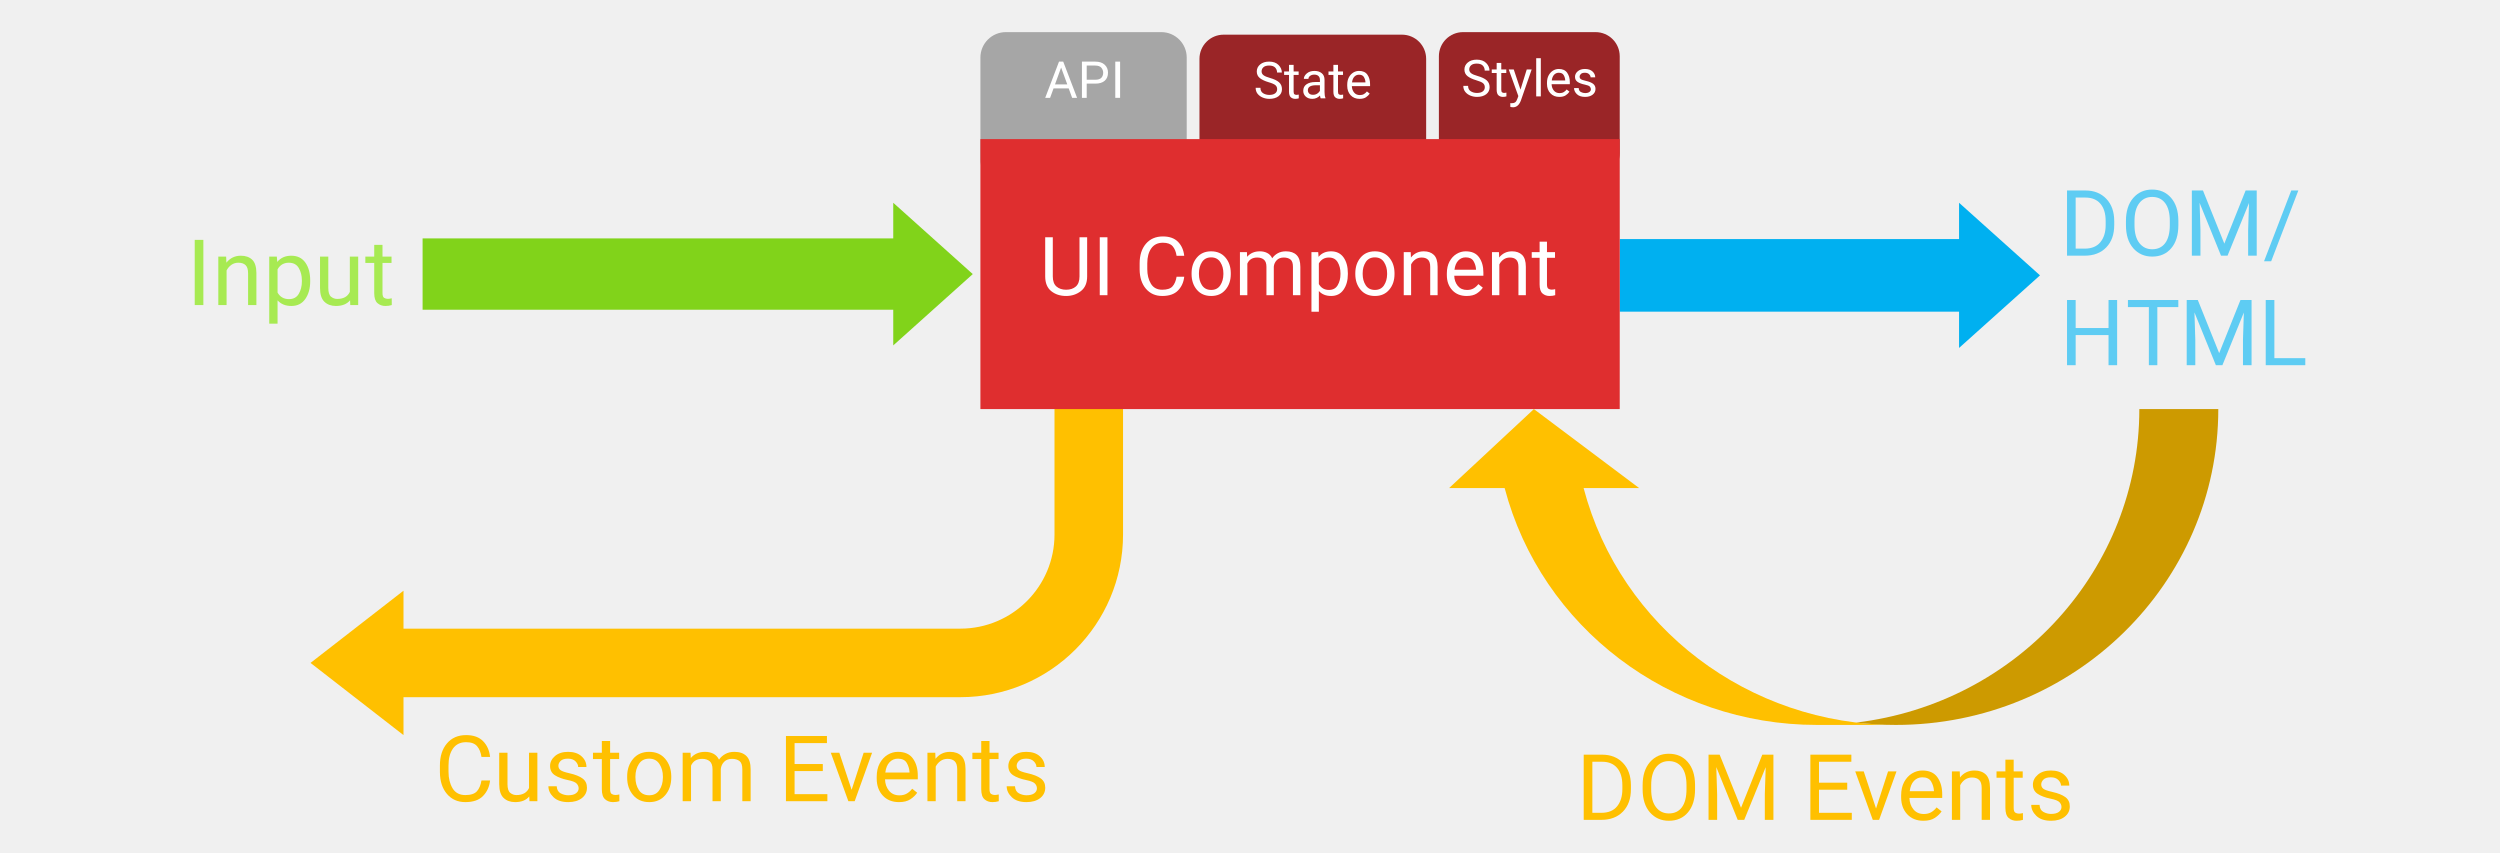
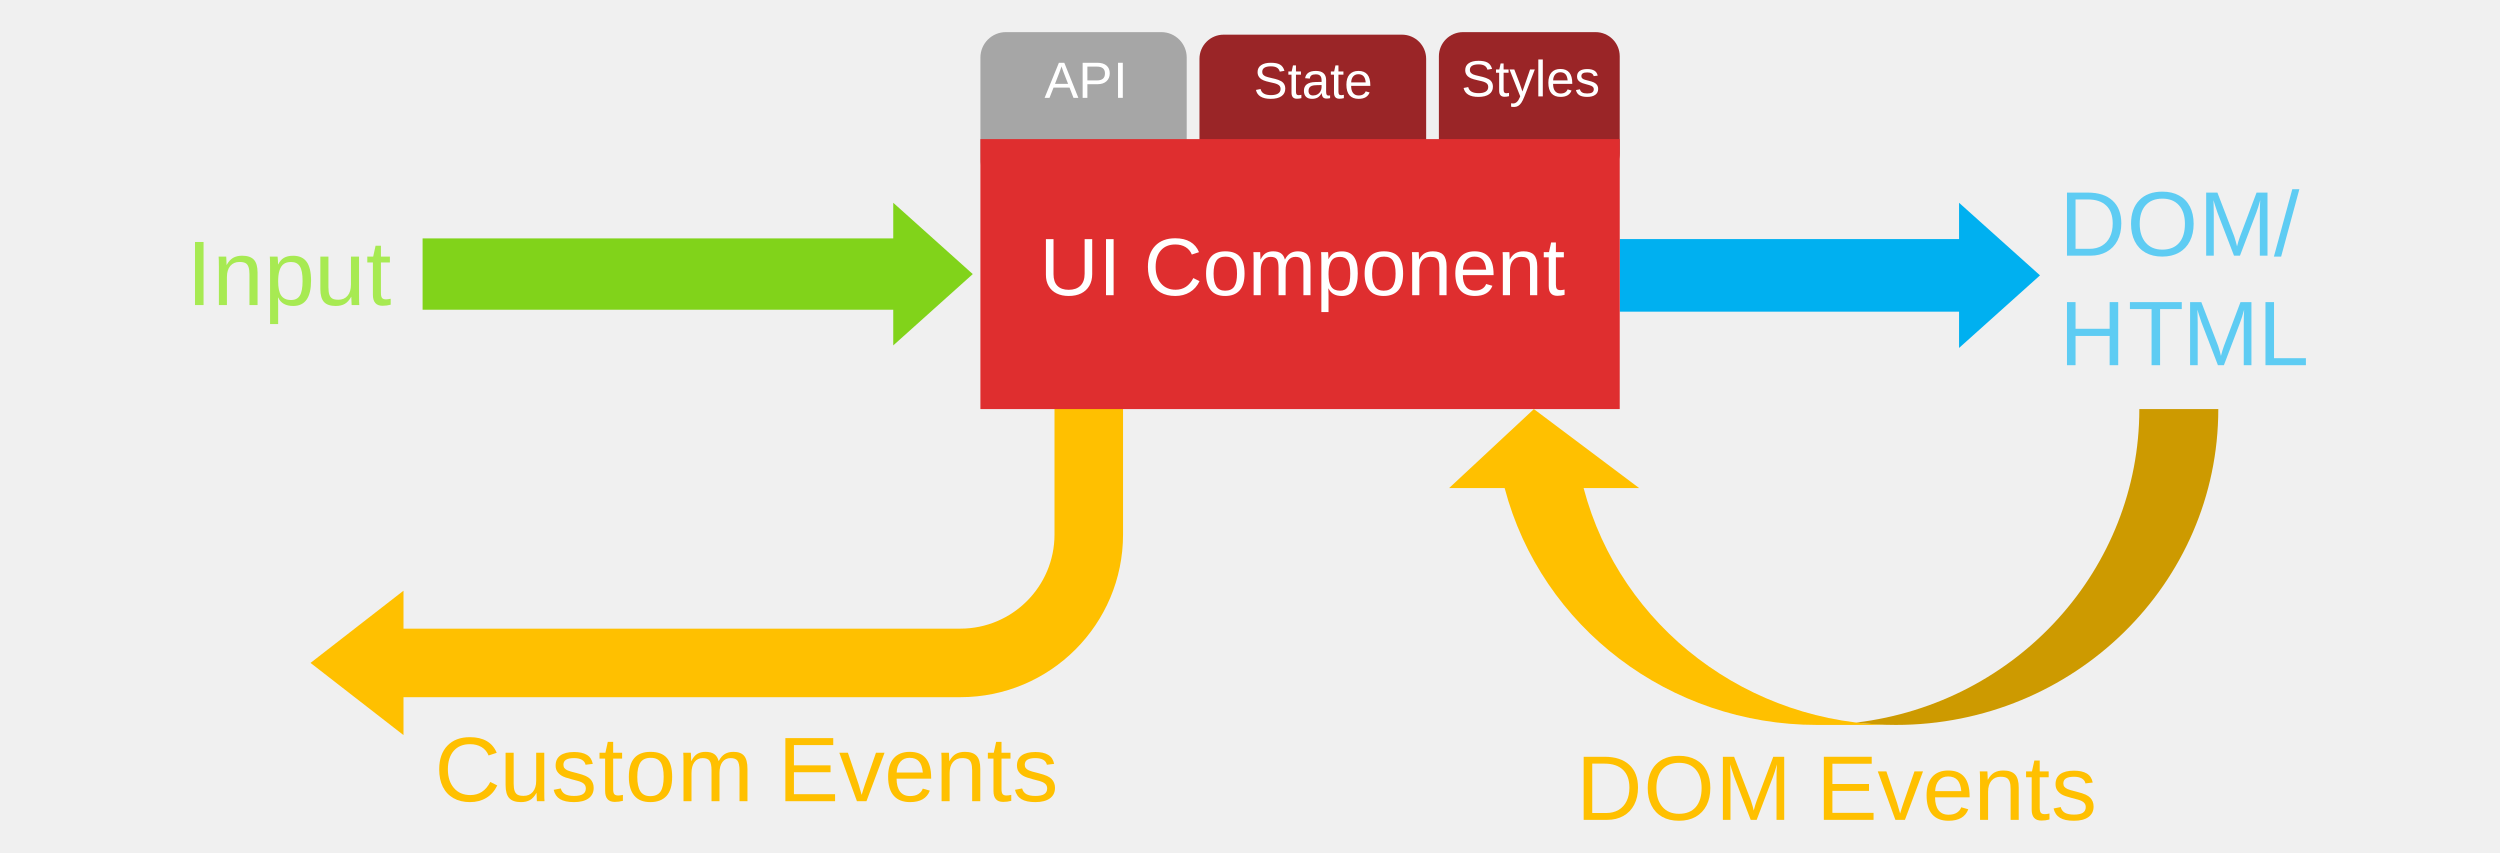
<svg xmlns="http://www.w3.org/2000/svg" width="100%" height="100%" viewBox="0 0 768 262" version="1.1" xml:space="preserve" style="fill-rule:evenodd;clip-rule:evenodd;stroke-linejoin:round;stroke-miterlimit:1.414;">
  <g transform="matrix(0.782468,0,0,0.782468,10.8862,9.86586)">
    <path d="M152,81L336.779,81L336.779,67L368,95L336.779,123L336.779,109L152,109L152,81Z" style="fill:rgb(129,211,26);fill-rule:nonzero;" />
  </g>
  <g transform="matrix(0.782468,0,0,0.782468,10.8862,9.86586)">
    <path d="M622,81.25L755.221,81.25L755.221,67L787,95.5L755.221,124L755.221,109.75L622,109.75L622,81.25Z" style="fill:rgb(0,176,240);fill-rule:nonzero;" />
  </g>
  <g transform="matrix(0.782468,0,0,0.782468,10.8862,9.86586)">
    <path d="M588.294,148L629.609,179L607.814,179C622.247,233.748 672.666,272 730.397,272L699.397,272C641.667,272 591.247,233.748 576.815,179L555.02,179L588.294,148Z" style="fill:rgb(255,192,0);fill-rule:nonzero;" />
  </g>
  <g transform="matrix(0.782468,0,0,0.782468,10.8862,9.86586)">
    <path d="M714.897,271.067C778.343,263.401 826,210.612 826,148L857,148C857,216.483 800.318,272 730.397,272C725.216,272 720.04,271.688 714.897,271.067L714.897,271.067Z" style="fill:rgb(205,154,0);fill-rule:nonzero;" />
  </g>
  <g transform="matrix(0.782468,0,0,0.782468,10.8862,9.86586)">
    <path d="M427,116L427,197.232C427,232.509 398.402,261.107 363.125,261.107L144.5,261.107L144.5,276L108,247.653L144.5,219.305L144.5,234.198L363.125,234.198C383.541,234.198 400.091,217.648 400.091,197.232L400.091,116L427,116Z" style="fill:rgb(255,192,0);fill-rule:nonzero;" />
  </g>
  <g transform="matrix(0.782468,0,0,0.782468,10.8862,9.86586)">
    <path d="M457,10.5C457,5.253 461.253,1 466.5,1L536.5,1C541.747,1 546,5.253 546,10.5L546,48.5C546,53.747 541.747,58 536.5,58L466.5,58C461.253,58 457,53.747 457,48.5L457,10.5Z" style="fill:rgb(154,37,39);fill-rule:nonzero;" />
  </g>
  <g transform="matrix(0.782468,0,0,0.782468,10.8862,9.86586)">
    <path d="M371,10C371,4.477 375.477,0 381,0L442,0C447.523,0 452,4.477 452,10L452,50C452,55.523 447.523,60 442,60L381,60C375.477,60 371,55.523 371,50L371,10Z" style="fill:rgb(166,166,166);fill-rule:nonzero;" />
  </g>
  <g transform="matrix(0.782468,0,0,0.782468,10.8862,9.86586)">
    <path d="M551,9.5C551,4.253 555.253,0 560.5,0L612.5,0C617.747,0 622,4.253 622,9.5L622,47.5C622,52.747 617.747,57 612.5,57L560.5,57C555.253,57 551,52.747 551,47.5L551,9.5Z" style="fill:rgb(154,37,39);fill-rule:nonzero;" />
  </g>
  <g transform="matrix(0.782468,0,0,0.782468,10.8862,9.86586)">
    <rect x="371" y="42" width="251" height="106" style="fill:rgb(223,46,47);fill-rule:nonzero;" />
  </g>
  <g transform="matrix(0.782468,0,0,0.782468,10.8862,9.86586)">
-     <text x="59.321px" y="107.159px" style="font-family:'Roboto-Regular', 'Roboto';font-size:36px;fill:rgb(167,234,82);">I</text>
-     <text x="69.312px" y="107.159px" style="font-family:'Roboto-Regular', 'Roboto';font-size:36px;fill:rgb(167,234,82);">n</text>
-     <text x="89.326px" y="107.159px" style="font-family:'Roboto-Regular', 'Roboto';font-size:36px;fill:rgb(167,234,82);">p</text>
-     <text x="109.323px" y="107.159px" style="font-family:'Roboto-Regular', 'Roboto';font-size:36px;fill:rgb(167,234,82);">u<tspan x="129.369px " y="107.159px ">t</tspan>
+     <text x="59.321px" y="107.159px" style="font-family:'ArialMT', 'Arial', sans-serif;font-size:36px;fill:rgb(167,234,82);">I</text>
+     <text x="69.523px" y="107.159px" style="font-family:'ArialMT', 'Arial', sans-serif;font-size:36px;fill:rgb(167,234,82);">n</text>
+     <text x="89.695px" y="107.159px" style="font-family:'ArialMT', 'Arial', sans-serif;font-size:36px;fill:rgb(167,234,82);">p</text>
+     <text x="109.516px" y="107.159px" style="font-family:'ArialMT', 'Arial', sans-serif;font-size:36px;fill:rgb(167,234,82);">u<tspan x="129.738px " y="107.159px ">t</tspan>
    </text>
  </g>
  <g transform="matrix(0.782468,0,0,0.782468,10.8862,9.86586)">
-     <text x="794.64px" y="87.768px" style="font-family:'Roboto-Regular', 'Roboto';font-size:36px;fill:rgb(94,204,243);">D</text>
-     <text x="818.647px" y="87.768px" style="font-family:'Roboto-Regular', 'Roboto';font-size:36px;fill:rgb(94,204,243);">O</text>
-     <text x="843.647px" y="87.768px" style="font-family:'Roboto-Regular', 'Roboto';font-size:36px;fill:rgb(94,204,243);">M</text>
-     <text x="874.627px" y="87.768px" style="font-family:'Roboto-Regular', 'Roboto';font-size:36px;fill:rgb(94,204,243);">/</text>
+     <text x="794.64px" y="87.768px" style="font-family:'ArialMT', 'Arial', sans-serif;font-size:36px;fill:rgb(94,204,243);">D</text>
+     <text x="821.038px" y="87.768px" style="font-family:'ArialMT', 'Arial', sans-serif;font-size:36px;fill:rgb(94,204,243);">O</text>
+     <text x="849.29px" y="87.768px" style="font-family:'ArialMT', 'Arial', sans-serif;font-size:36px;fill:rgb(94,204,243);">M</text>
+     <text x="878.828px" y="87.768px" style="font-family:'ArialMT', 'Arial', sans-serif;font-size:36px;fill:rgb(94,204,243);">/</text>
  </g>
  <g transform="matrix(0.782468,0,0,0.782468,10.8862,9.86586)">
-     <text x="794.64px" y="130.768px" style="font-family:'Roboto-Regular', 'Roboto';font-size:36px;fill:rgb(94,204,243);">H</text>
-     <text x="820.644px" y="130.768px" style="font-family:'Roboto-Regular', 'Roboto';font-size:36px;fill:rgb(94,204,243);">T</text>
-     <text x="841.625px" y="130.768px" style="font-family:'Roboto-Regular', 'Roboto';font-size:36px;fill:rgb(94,204,243);">M</text>
-     <text x="872.654px" y="130.768px" style="font-family:'Roboto-Regular', 'Roboto';font-size:36px;fill:rgb(94,204,243);">L</text>
+     <text x="794.64px" y="130.768px" style="font-family:'ArialMT', 'Arial', sans-serif;font-size:36px;fill:rgb(94,204,243);">H</text>
+     <text x="821.488px" y="130.768px" style="font-family:'ArialMT', 'Arial', sans-serif;font-size:36px;fill:rgb(94,204,243);">T</text>
+     <text x="842.978px" y="130.768px" style="font-family:'ArialMT', 'Arial', sans-serif;font-size:36px;fill:rgb(94,204,243);">M</text>
+     <text x="872.567px" y="130.768px" style="font-family:'ArialMT', 'Arial', sans-serif;font-size:36px;fill:rgb(94,204,243);">L</text>
  </g>
  <g transform="matrix(0.782468,0,0,0.782468,116.639,45.2145)">
-     <text x="21.538px" y="256.769px" style="font-family:'Roboto-Regular', 'Roboto';font-size:36px;fill:rgb(255,192,0);">C</text>
-     <text x="44.52px" y="256.769px" style="font-family:'Roboto-Regular', 'Roboto';font-size:36px;fill:rgb(255,192,0);">u</text>
-     <text x="64.565px" y="256.769px" style="font-family:'Roboto-Regular', 'Roboto';font-size:36px;fill:rgb(255,192,0);">s</text>
-     <text x="83.578px" y="256.769px" style="font-family:'Roboto-Regular', 'Roboto';font-size:36px;fill:rgb(255,192,0);">t</text>
-     <text x="95.536px" y="256.769px" style="font-family:'Roboto-Regular', 'Roboto';font-size:36px;fill:rgb(255,192,0);">o</text>
-     <text x="116.517px" y="256.769px" style="font-family:'Roboto-Regular', 'Roboto';font-size:36px;fill:rgb(255,192,0);">m</text>
-     <text x="156.532px" y="256.769px" style="font-family:'Roboto-Regular', 'Roboto';font-size:36px;fill:rgb(255,192,0);">E</text>
-     <text x="176.536px" y="256.769px" style="font-family:'Roboto-Regular', 'Roboto';font-size:36px;fill:rgb(255,192,0);">v</text>
-     <text x="193.495px" y="256.769px" style="font-family:'Roboto-Regular', 'Roboto';font-size:36px;fill:rgb(255,192,0);">e</text>
-     <text x="212.567px" y="256.769px" style="font-family:'Roboto-Regular', 'Roboto';font-size:36px;fill:rgb(255,192,0);">n</text>
-     <text x="232.53px" y="256.769px" style="font-family:'Roboto-Regular', 'Roboto';font-size:36px;fill:rgb(255,192,0);">t</text>
-     <text x="244.49px" y="256.769px" style="font-family:'Roboto-Regular', 'Roboto';font-size:36px;fill:rgb(255,192,0);">s</text>
+     <text x="21.538px" y="256.769px" style="font-family:'ArialMT', 'Arial', sans-serif;font-size:36px;fill:rgb(255,192,0);">C</text>
+     <text x="47.086px" y="256.769px" style="font-family:'ArialMT', 'Arial', sans-serif;font-size:36px;fill:rgb(255,192,0);">u</text>
+     <text x="67.307px" y="256.769px" style="font-family:'ArialMT', 'Arial', sans-serif;font-size:36px;fill:rgb(255,192,0);">s</text>
+     <text x="85.757px" y="256.769px" style="font-family:'ArialMT', 'Arial', sans-serif;font-size:36px;fill:rgb(255,192,0);">t</text>
+     <text x="96.309px" y="256.769px" style="font-family:'ArialMT', 'Arial', sans-serif;font-size:36px;fill:rgb(255,192,0);">o</text>
+     <text x="116.781px" y="256.769px" style="font-family:'ArialMT', 'Arial', sans-serif;font-size:36px;fill:rgb(255,192,0);">m</text>
+     <text x="156.321px" y="256.769px" style="font-family:'ArialMT', 'Arial', sans-serif;font-size:36px;fill:rgb(255,192,0);">E</text>
+     <text x="180.333px" y="256.769px" style="font-family:'ArialMT', 'Arial', sans-serif;font-size:36px;fill:rgb(255,192,0);">v</text>
+     <text x="198.083px" y="256.769px" style="font-family:'ArialMT', 'Arial', sans-serif;font-size:36px;fill:rgb(255,192,0);">e</text>
+     <text x="218.104px" y="256.769px" style="font-family:'ArialMT', 'Arial', sans-serif;font-size:36px;fill:rgb(255,192,0);">n</text>
+     <text x="238.226px" y="256.769px" style="font-family:'ArialMT', 'Arial', sans-serif;font-size:36px;fill:rgb(255,192,0);">t</text>
+     <text x="248.428px" y="256.769px" style="font-family:'ArialMT', 'Arial', sans-serif;font-size:36px;fill:rgb(255,192,0);">s</text>
  </g>
  <g transform="matrix(0.782468,0,0,0.782468,10.8862,9.86586)">
-     <text x="604.892px" y="309.269px" style="font-family:'Roboto-Regular', 'Roboto';font-size:36px;fill:rgb(255,192,0);">D</text>
-     <text x="628.9px" y="309.269px" style="font-family:'Roboto-Regular', 'Roboto';font-size:36px;fill:rgb(255,192,0);">O</text>
-     <text x="653.9px" y="309.269px" style="font-family:'Roboto-Regular', 'Roboto';font-size:36px;fill:rgb(255,192,0);">M</text>
-     <text x="693.876px" y="309.269px" style="font-family:'Roboto-Regular', 'Roboto';font-size:36px;fill:rgb(255,192,0);">E</text>
-     <text x="713.88px" y="309.269px" style="font-family:'Roboto-Regular', 'Roboto';font-size:36px;fill:rgb(255,192,0);">v</text>
-     <text x="730.839px" y="309.269px" style="font-family:'Roboto-Regular', 'Roboto';font-size:36px;fill:rgb(255,192,0);">en</text>
-     <text x="769.775px" y="309.269px" style="font-family:'Roboto-Regular', 'Roboto';font-size:36px;fill:rgb(255,192,0);">t</text>
-     <text x="781.885px" y="309.269px" style="font-family:'Roboto-Regular', 'Roboto';font-size:36px;fill:rgb(255,192,0);">s</text>
+     <text x="604.892px" y="309.269px" style="font-family:'ArialMT', 'Arial', sans-serif;font-size:36px;fill:rgb(255,192,0);">D</text>
+     <text x="631.291px" y="309.269px" style="font-family:'ArialMT', 'Arial', sans-serif;font-size:36px;fill:rgb(255,192,0);">O</text>
+     <text x="659.542px" y="309.269px" style="font-family:'ArialMT', 'Arial', sans-serif;font-size:36px;fill:rgb(255,192,0);">M</text>
+     <text x="699.178px" y="309.269px" style="font-family:'ArialMT', 'Arial', sans-serif;font-size:36px;fill:rgb(255,192,0);">E</text>
+     <text x="723.19px" y="309.269px" style="font-family:'ArialMT', 'Arial', sans-serif;font-size:36px;fill:rgb(255,192,0);">v</text>
+     <text x="740.94px" y="309.269px" style="font-family:'ArialMT', 'Arial', sans-serif;font-size:36px;fill:rgb(255,192,0);">en</text>
+     <text x="780.983px" y="309.269px" style="font-family:'ArialMT', 'Arial', sans-serif;font-size:36px;fill:rgb(255,192,0);">t</text>
+     <text x="791.335px" y="309.269px" style="font-family:'ArialMT', 'Arial', sans-serif;font-size:36px;fill:rgb(255,192,0);">s</text>
  </g>
  <g transform="matrix(0.782468,0,0,0.782468,10.8862,9.86586)">
-     <text x="396.157px" y="25.805px" style="font-family:'Roboto-Regular', 'Roboto';font-size:20px;fill:white;">A</text>
-     <text x="409.203px" y="25.805px" style="font-family:'Roboto-Regular', 'Roboto';font-size:20px;fill:white;">P</text>
-     <text x="422.171px" y="25.805px" style="font-family:'Roboto-Regular', 'Roboto';font-size:20px;fill:white;">I</text>
+     <text x="396.157px" y="25.805px" style="font-family:'ArialMT', 'Arial', sans-serif;font-size:20px;fill:white;">A</text>
+     <text x="409.496px" y="25.805px" style="font-family:'ArialMT', 'Arial', sans-serif;font-size:20px;fill:white;">P</text>
+     <text x="423.186px" y="25.805px" style="font-family:'ArialMT', 'Arial', sans-serif;font-size:20px;fill:white;">I</text>
  </g>
  <g transform="matrix(0.782468,0,0,0.782468,75.1354,10.0187)">
-     <text x="396.157px" y="25.805px" style="font-family:'Roboto-Regular', 'Roboto';font-size:20px;fill:white;">State</text>
+     <text x="396.157px" y="25.805px" style="font-family:'ArialMT', 'Arial', sans-serif;font-size:20px;fill:white;">State</text>
  </g>
  <g transform="matrix(0.782468,0,0,0.782468,138.925,9.41815)">
-     <text x="396.157px" y="25.805px" style="font-family:'Roboto-Regular', 'Roboto';font-size:20px;fill:white;">Styles</text>
+     <text x="396.157px" y="25.805px" style="font-family:'ArialMT', 'Arial', sans-serif;font-size:20px;fill:white;">Styles</text>
  </g>
  <g transform="matrix(0.782468,0,0,0.782468,75.5188,-35.8631)">
-     <text x="311.649px" y="161.723px" style="font-family:'Roboto-Regular', 'Roboto';font-size:32px;fill:white;">UI Component</text>
+     <text x="311.649px" y="161.723px" style="font-family:'ArialMT', 'Arial', sans-serif;font-size:32px;fill:white;">UI Component</text>
  </g>
</svg>
